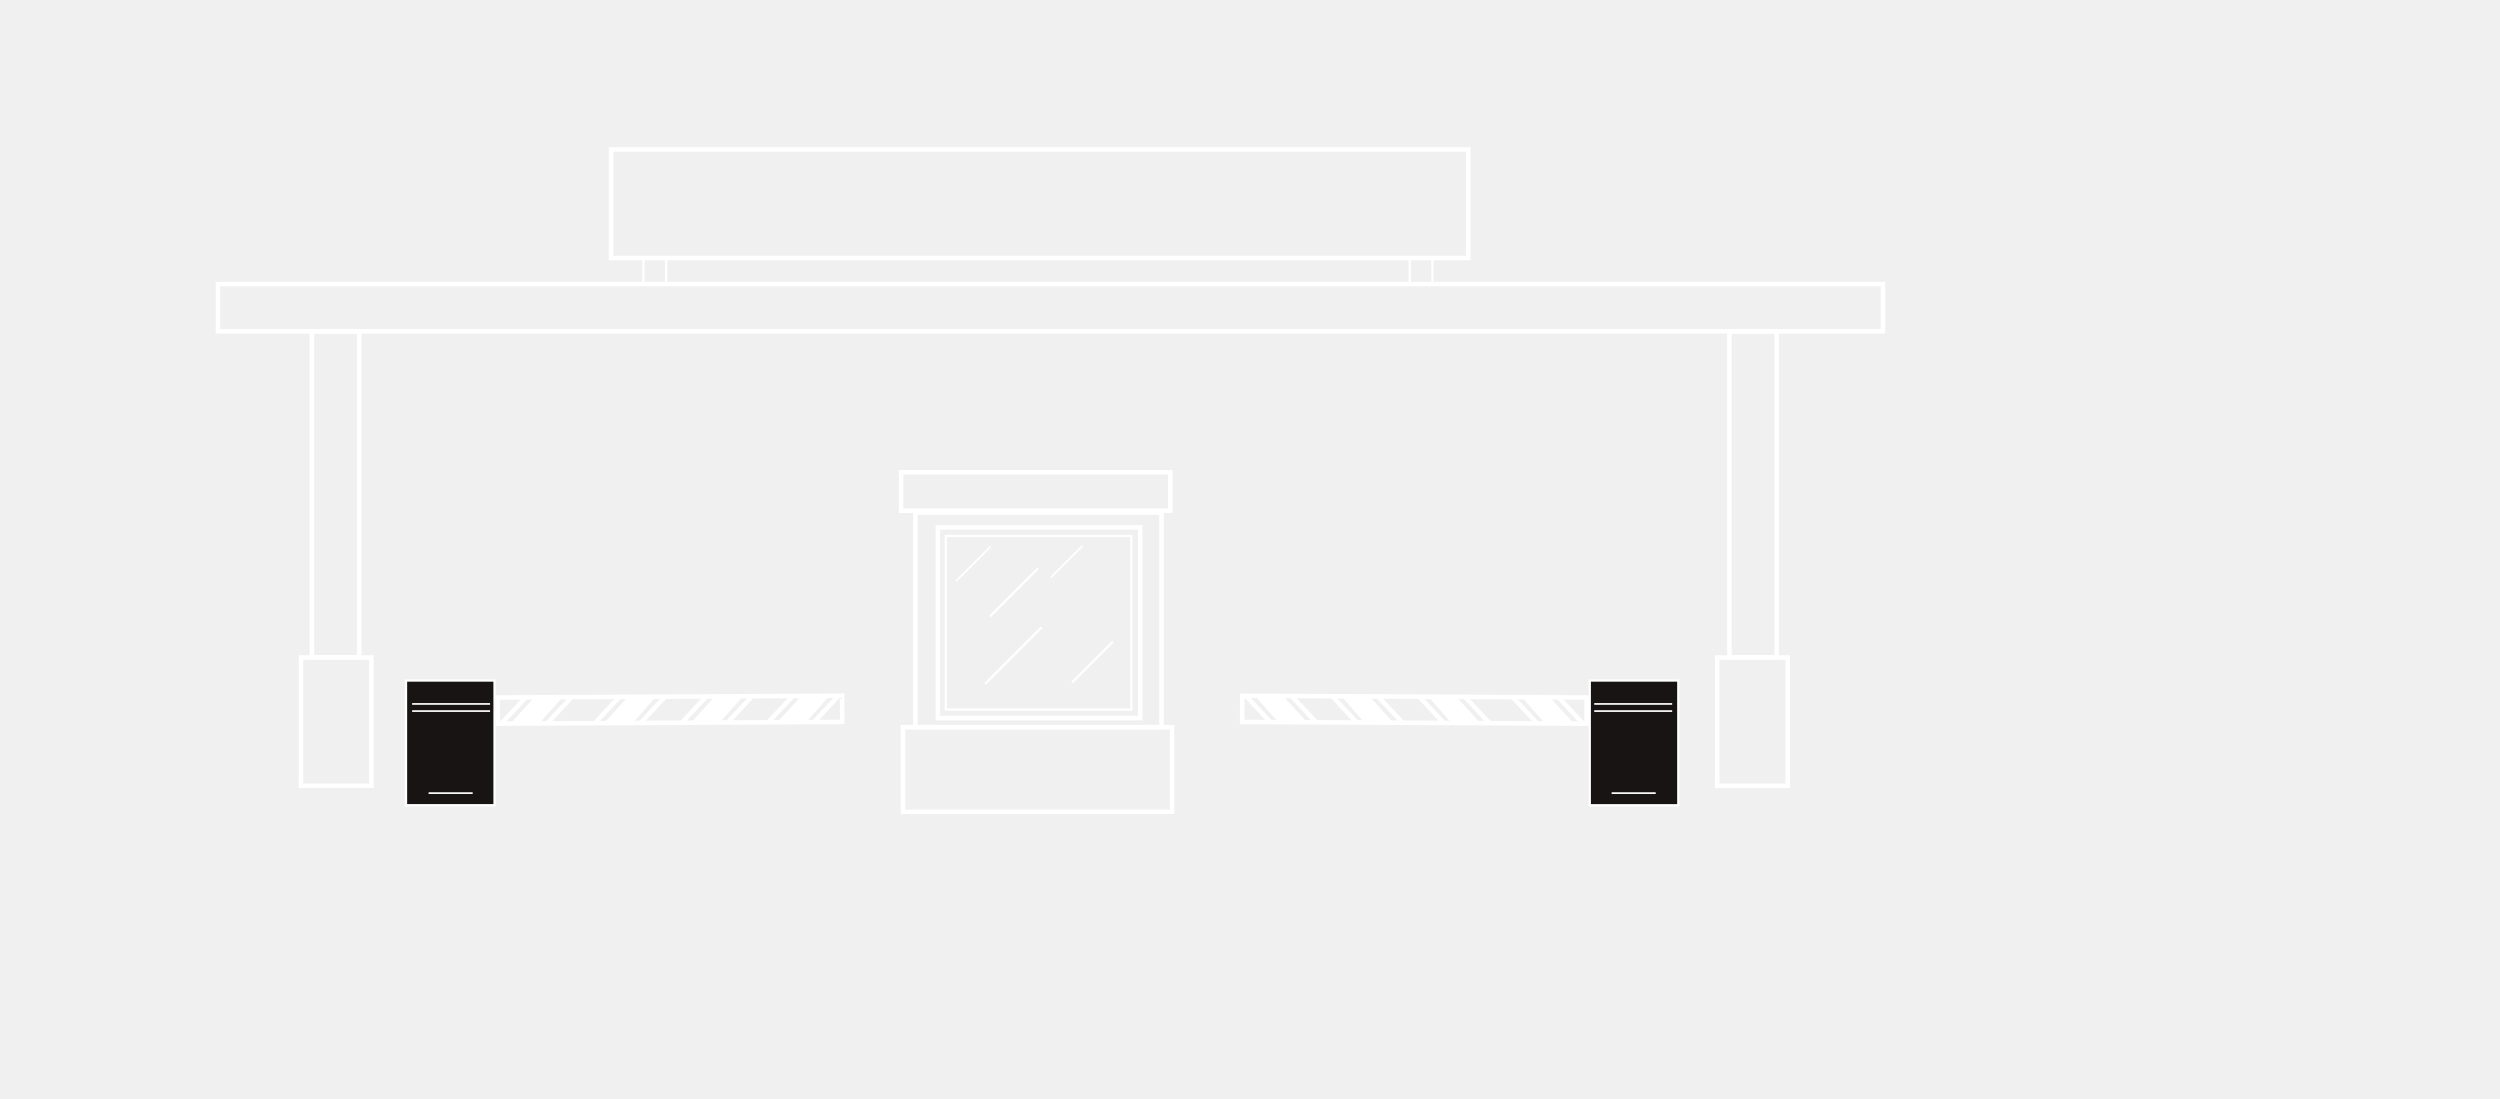
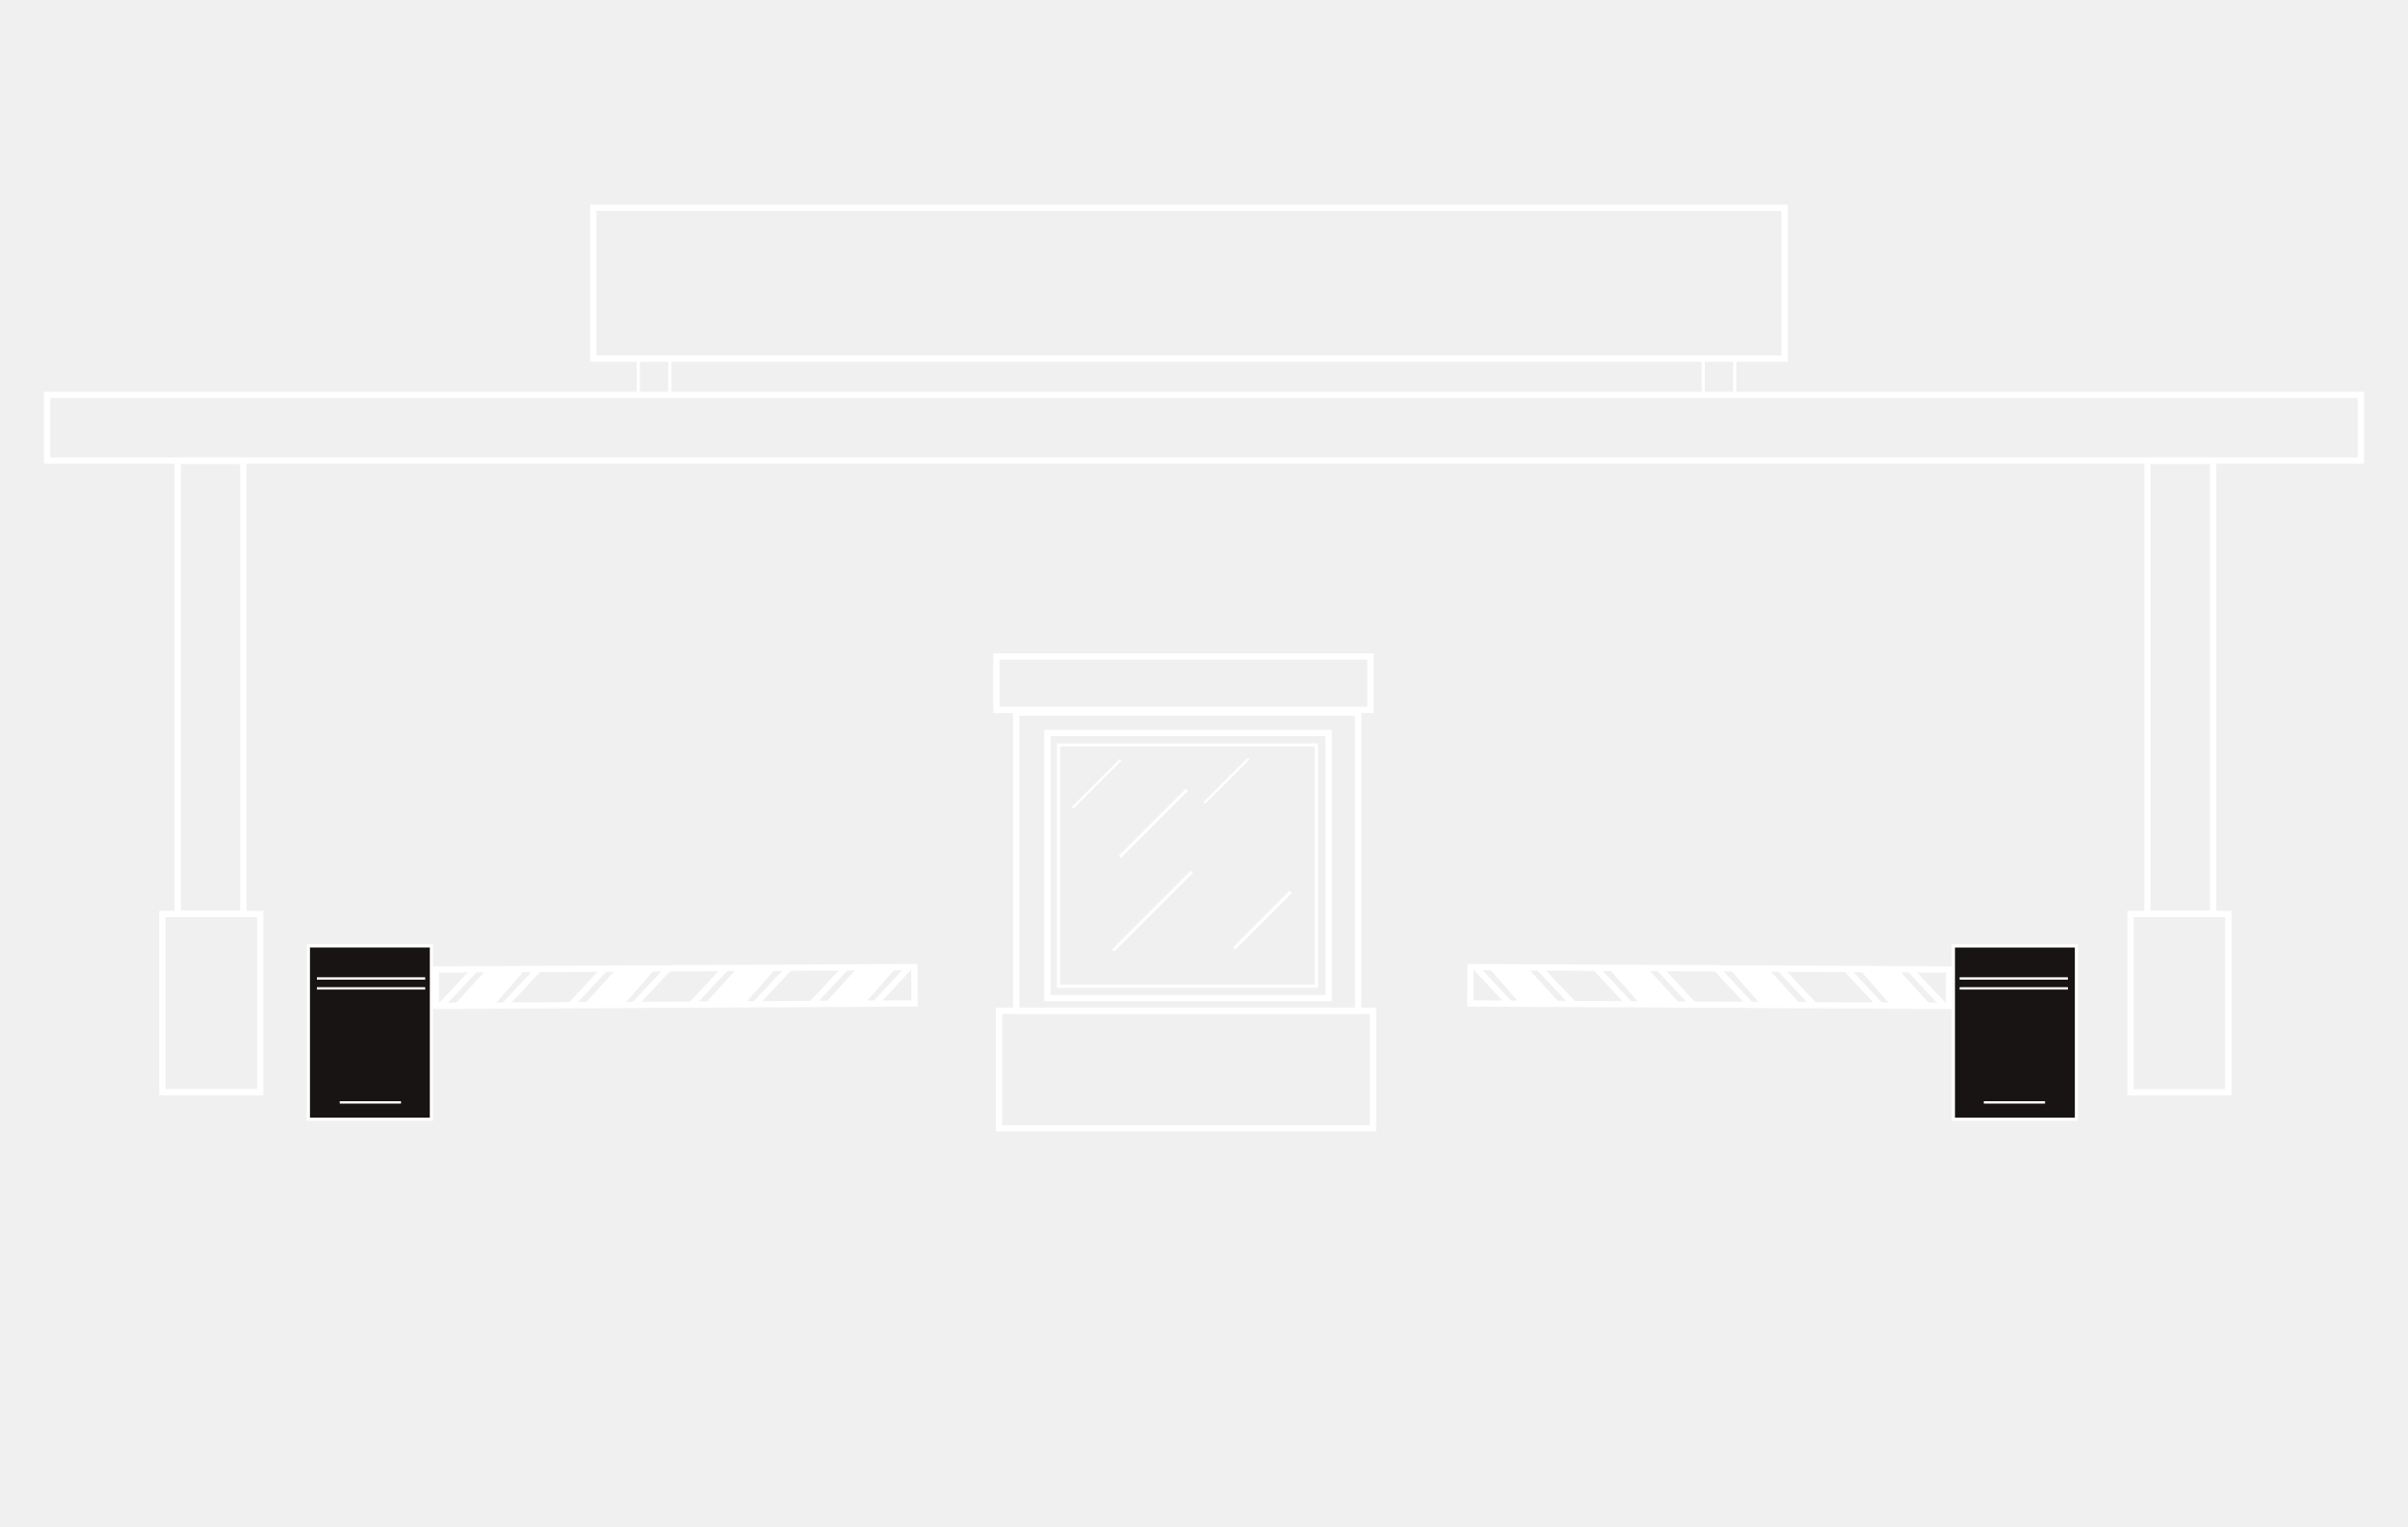
- <svg xmlns="http://www.w3.org/2000/svg" viewBox="0 0 1106.84 486.32" role="img" aria-label="Toll booth with animated raising gate arms">
+ <svg xmlns="http://www.w3.org/2000/svg" viewBox="81.51 0 767.17 486.32" role="img" aria-label="Toll booth with animated raising gate arms">
  <defs>
    <style>
.cls-2,.cls-3,.cls-4{fill:none;stroke:#fff;stroke-miterlimit:10;}
.cls-3{stroke-width:.75px;}
.cls-5{fill:#fff;}
.cls-4{stroke-width:2px;}
.gate-housing{fill:#191414;}
.gate-arm{animation-duration:6s;animation-timing-function:ease-in-out;animation-iteration-count:infinite;}
.gate-left{transform-origin:220.4px 320.34px;animation-name:swingLeft;}
.gate-right{transform-origin:702.39px 320.36px;animation-name:swingRight;}
@keyframes swingLeft{0%,35%{transform:rotate(0deg);}50%,85%{transform:rotate(-90deg);}100%{transform:rotate(0deg);}}
@keyframes swingRight{0%,35%{transform:rotate(0deg);}50%,85%{transform:rotate(90deg);}100%{transform:rotate(0deg);}}
</style>
  </defs>
  <rect class="cls-4" x="270.55" y="66.17" width="379.52" height="48.07" />
  <rect class="cls-4" x="96.51" y="125.78" width="737.17" height="20.92" />
  <rect class="cls-4" x="138.11" y="146.72" width="20.92" height="144.27" />
  <rect class="cls-4" x="133.25" y="291.11" width="31.18" height="56.78" />
  <rect class="cls-4" x="398.95" y="209.1" width="119.17" height="17.02" />
  <rect class="cls-4" x="405.27" y="226.98" width="108.95" height="94.96" />
  <rect class="cls-4" x="399.79" y="321.95" width="119.14" height="37.45" />
  <rect class="cls-2" x="418.75" y="237.27" width="82.14" height="76.9" />
  <rect class="cls-4" x="415.21" y="233.46" width="89.58" height="84.45" />
  <line class="cls-2" x1="438.29" y1="272.91" x2="459.59" y2="251.61" />
  <line class="cls-2" x1="436.16" y1="302.76" x2="461.22" y2="277.7" />
  <line class="cls-3" x1="465.2" y1="255.73" x2="479.3" y2="241.64" />
  <line class="cls-2" x1="474.71" y1="302.1" x2="492.72" y2="284.09" />
  <line class="cls-3" x1="423.23" y1="257.3" x2="438.58" y2="241.95" />
  <rect class="cls-4" x="765.69" y="146.72" width="20.92" height="144.27" transform="translate(1552.285 437.7102) rotate(-180)" />
  <rect class="cls-4" x="760.28" y="291.11" width="31.18" height="56.78" transform="translate(1551.734 639.0034) rotate(-180)" />
  <rect class="cls-2" x="284.87" y="114.1" width="10.04" height="11.66" />
  <rect class="cls-2" x="624.15" y="114.23" width="10.04" height="11.66" />
  <g class="gate-arm gate-left">
    <line class="cls-4" x1="221.76" y1="320.58" x2="232.68" y2="308.89" />
    <rect class="cls-4" x="220.34" y="308.43" width="152.5" height="11.59" transform="translate(-1.57 1.49) rotate(-.29)" />
    <line class="cls-4" x1="242.02" y1="320.47" x2="252.94" y2="308.79" />
    <polygon class="cls-5" points="226.7 319.57 236.7 308.61 249.12 308.55 239.43 319.55 226.7 319.57" />
    <line class="cls-4" x1="263.16" y1="320.37" x2="274.08" y2="308.68" />
    <line class="cls-4" x1="283.42" y1="320.27" x2="294.34" y2="308.58" />
    <polygon class="cls-5" points="268.1 319.36 278.1 308.4 290.52 308.34 280.83 319.34 268.1 319.36" />
    <line class="cls-4" x1="301.67" y1="320.18" x2="312.59" y2="308.49" />
    <line class="cls-4" x1="321.93" y1="320.07" x2="332.85" y2="308.39" />
    <polygon class="cls-5" points="306.61 319.17 316.61 308.21 329.03 308.15 319.34 319.15 306.61 319.17" />
    <line class="cls-4" x1="339.93" y1="319.98" x2="350.85" y2="308.3" />
    <line class="cls-4" x1="360.19" y1="319.88" x2="371.11" y2="308.19" />
    <polygon class="cls-5" points="344.87 318.98 354.87 308.02 367.29 307.96 357.6 318.96 344.87 318.98" />
  </g>
  <rect class="cls-2 gate-housing" x="179.76" y="301.3" width="39.19" height="55.2" />
  <line class="cls-3" x1="182.47" y1="314.82" x2="216.97" y2="314.82" />
  <line class="cls-3" x1="182.47" y1="311.66" x2="216.97" y2="311.66" />
  <line class="cls-3" x1="189.75" y1="351.14" x2="209.27" y2="351.14" />
  <g class="gate-arm gate-right">
    <line class="cls-4" x1="701.05" y1="320.58" x2="690.12" y2="308.89" />
    <rect class="cls-4" x="549.96" y="308.43" width="152.5" height="11.59" transform="translate(1250.843 631.5784) rotate(-179.7134)" />
    <line class="cls-4" x1="680.78" y1="320.47" x2="669.86" y2="308.79" />
    <polygon class="cls-5" points="696.1 319.57 686.1 308.61 673.68 308.55 683.38 319.55 696.1 319.57" />
    <line class="cls-4" x1="659.64" y1="320.37" x2="648.72" y2="308.68" />
    <line class="cls-4" x1="639.38" y1="320.27" x2="628.46" y2="308.58" />
    <polygon class="cls-5" points="654.7 319.36 644.7 308.4 632.28 308.34 641.97 319.34 654.7 319.36" />
    <line class="cls-4" x1="621.14" y1="320.18" x2="610.21" y2="308.49" />
    <line class="cls-4" x1="600.87" y1="320.07" x2="589.95" y2="308.39" />
    <polygon class="cls-5" points="616.2 319.17 606.2 308.21 593.78 308.15 603.47 319.15 616.2 319.17" />
    <line class="cls-4" x1="582.88" y1="319.98" x2="571.95" y2="308.3" />
    <line class="cls-4" x1="562.61" y1="319.88" x2="551.69" y2="308.19" />
    <polygon class="cls-5" points="577.94 318.98 567.94 308.02 555.52 307.96 565.21 318.96 577.94 318.98" />
  </g>
  <rect class="cls-2 gate-housing" x="703.86" y="301.3" width="39.19" height="55.2" transform="translate(1446.901 657.806) rotate(-180)" />
  <line class="cls-3" x1="740.33" y1="314.82" x2="705.83" y2="314.82" />
  <line class="cls-3" x1="740.33" y1="311.66" x2="705.83" y2="311.66" />
  <line class="cls-3" x1="733.05" y1="351.14" x2="713.53" y2="351.14" />
</svg>
